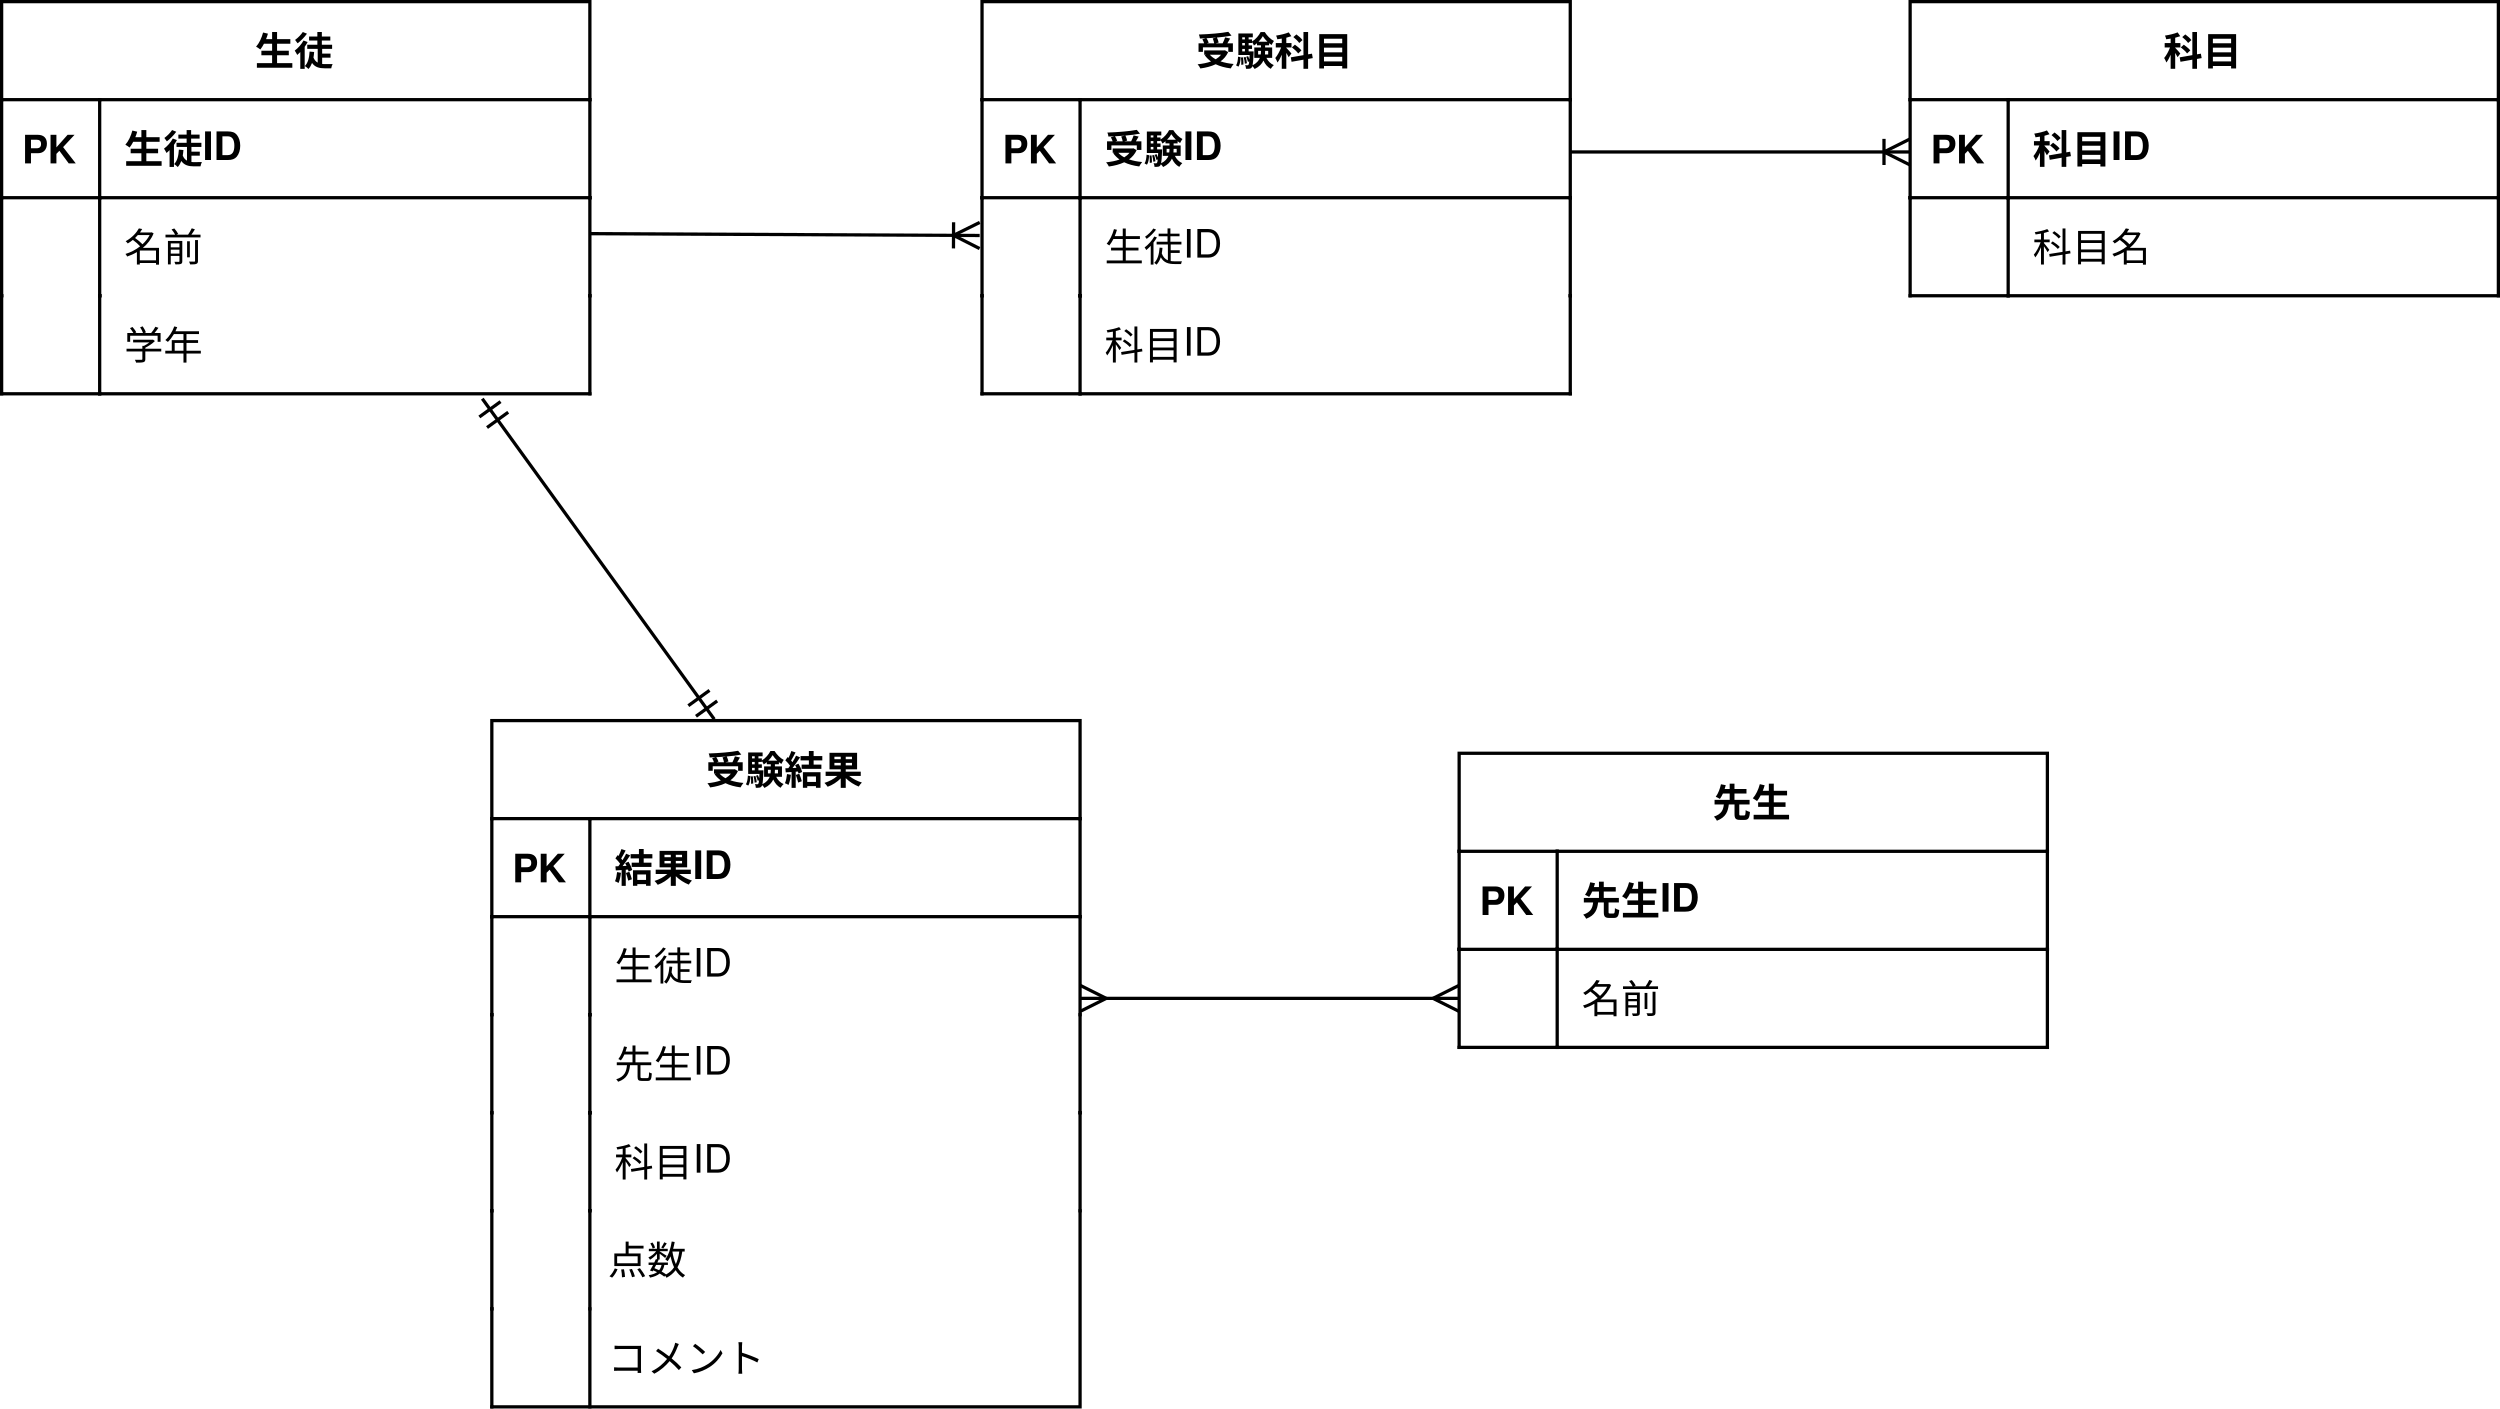
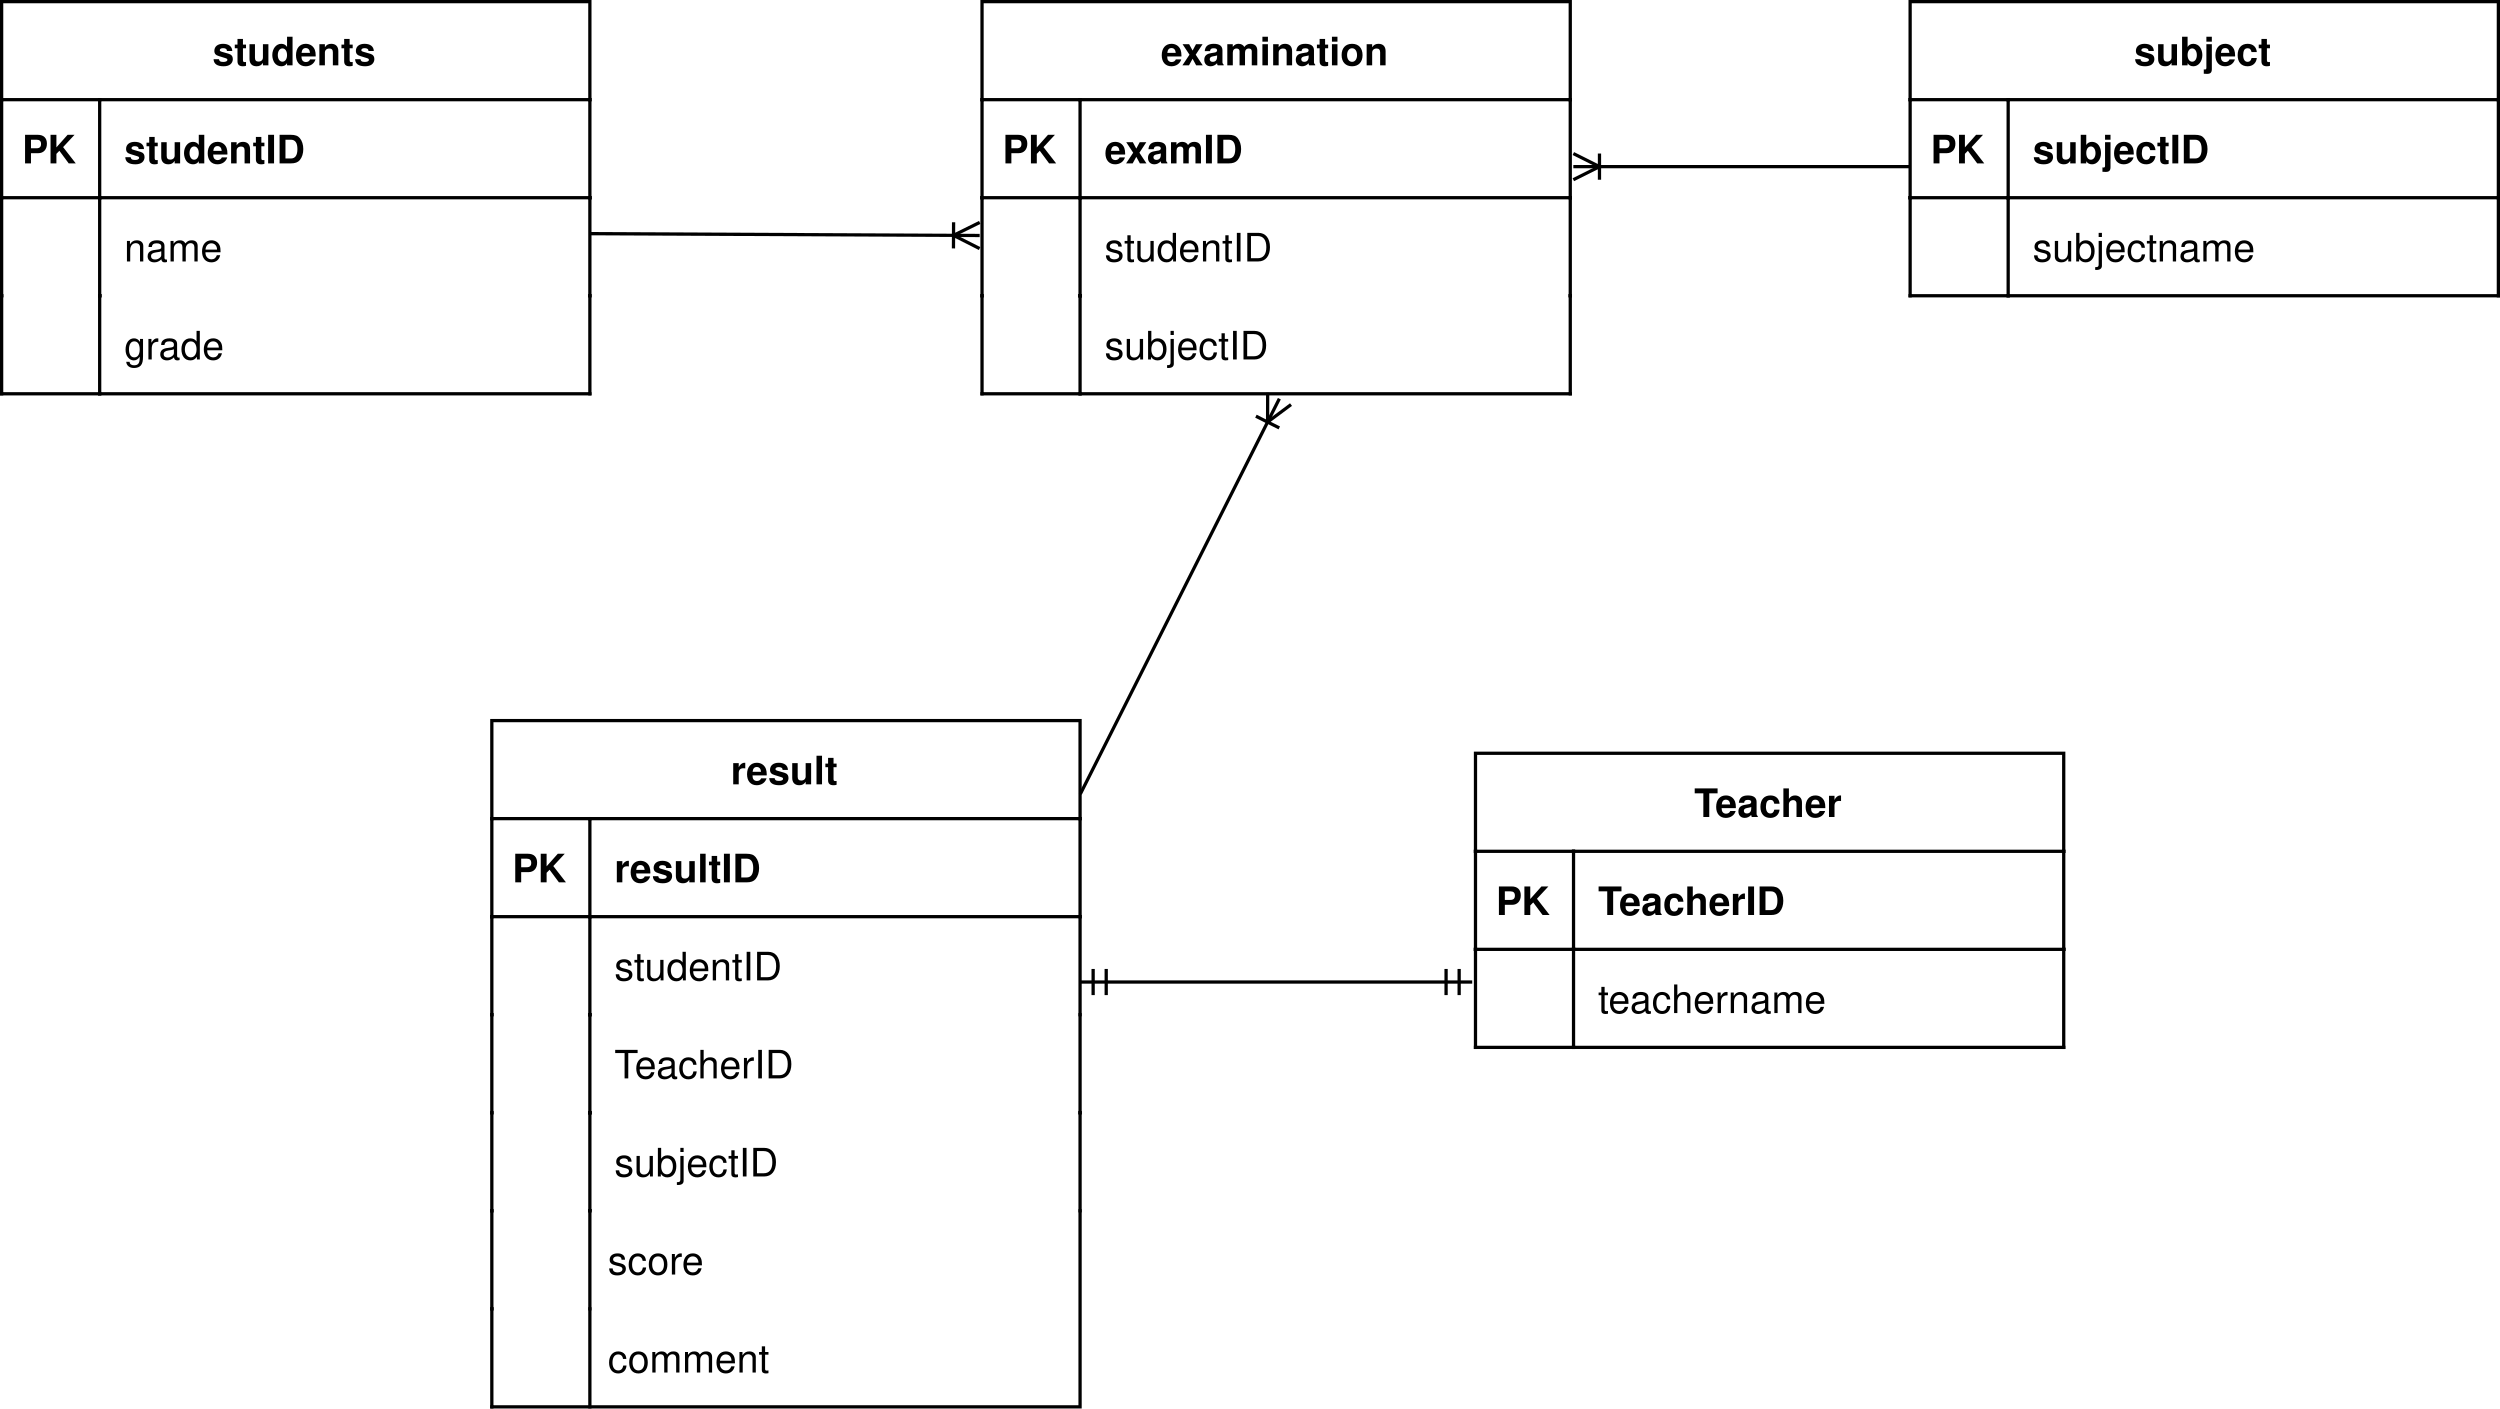
- <svg xmlns="http://www.w3.org/2000/svg" host="65bd71144e" version="1.1" width="765px" height="431px" viewBox="-0.5 -0.5 765 431" content="&lt;mxfile&gt;&lt;diagram id=&quot;rTqVLKV2QJE_o8dWdOVn&quot; name=&quot;ページ1&quot;&gt;7V1tb6M4EP41/ngRYF4/Jmm6d7qubtVd6e4+eoOboCM4Im6b7K8/m5h3kpqUkuJQRRUejAPzjB/PjG0C4Hyz/xKj7for8XEIDM3fA3gHDMOCFvvPBQch4CUuWMWBfxTpueB78AsLoSakz4GPd6WKlJCQBtuycEmiCC9pSYbimLyWqz2RsPytW7TCNcH3JQrr0r8Dn66PUtdwcvnvOFit02/Wbe94ZoPSyuJJdmvkk9eCCC4AnMeE0OPRZj/HIdddqpfjdfcnzmY3FuOIylwg9P6CwmfxbGDhAM8E3j1YWGC2AJ6osqOH9PHZTW/5IUU/uWi2oyimAiWoMQHTO0VBhGMm0JNyGKLtLkiqHyXrIPQf0IE807ShtDR7CvbYfzyCxOsyvB5YY7zIG39ijX8XN8NPozBYRex4yR6Zf+Msxjt2Lw9oR0WNulKEnl5wTPG+IBJK+oLJBtP4wKqIs1DgdUgNUZRfc/h1V8jWRehToJEwuVXWdI4KOxDANIME6yCdheSRW9RsTeLgFwciFIorwpSUX4NNiCJmqsiviGYk6ZqJuoMwnJOQcCwjEuEanLySH5PtDxSvMBWCLQkimjyyNWMfpoS5NrGAxe51zsp6XmYfXj2mcxLtaMzMhreBGXqvmCM4o2QrGg3xU9p+LFTMj38SSsnmJNaGNNaHMtZvYQs7gNasQfvtz5PgsqeiAQofGaWhaBUeoUgYDuVQNODVqMFMa1V1VvsXYZp7ChOSWge+j6NGLUNpLRfUCltqVTSWK6B1ayhkHBEhyiz8OfJ3Naiy+5RCz5Jgzz/uroxnyo/HurPdFi2DaPVwvNKuAG59AOAVCi12K6tTA5BqrlsLsEdqlqJmrRtqtnukZkce2n46MvaDtD15XralVawQL7sNvGwBTwPuHT9wPX7wyVm5a3hVZmFvZOE+WdjrkYXTkH/gNOxJ61ghGtb1OnaMfqd3YGon/rEHZqYaPCyPr8o8rDe4w3y8vQeeAxYemLrAgzxEmrIoSU9ipRmYLs6T9QASTIyWyX9ZKrCrlNNVc056C/f3psdUafzlXbUr5KH0uss8iESUlOYdac2rNPg2OMU1LlYjOdWxEag8Qhst3OmbpnXtw2i9zxyW0eCBf/roSUbtmR3fFKdnofqwJxx6AF1pDh/ng6/N4X1mwBrmiBXh8JucMz4xaVzOiCjM4eO8caKGpuhszIvJ2IOtC0JsmxfzOiBjOMZP3abFWmTOr5AWg/X4SZm0GLzJEAo2h1BDG367Sou1MAKVh2M4hlTdhlTtab3PtBhUNaSCNxlSQZmQKl8B9smpvQfsVaZys2mAb1qDMEvsYWEDbwG8+Xm6H2SstSEvBUpJLiiWCUVFyvFxiIvlCiOVe0JHoVxG8Klrb0gOAtmyMEmTPPV9DaGj17/Fjs5HtzFlRgGfMqY0B7rnR0rzN+l/mM3+R3mAuZ2YsoURKO2IjHuDuo0p29N6nzGlOcT9QlJqv8ktRGbTHiIVl1po7wVdaQ4fdxZdm8P7XGqRGph6HH6T+4+s5v1HLvu4GZmrwOHvBl1lDrcaEoIjh0tzePpMPDvZIa3rsqm+Tni9RYZtULxuyetdJV5vmL4b4Bx+D6CrzOt2Q35lboCpxk3ANfjuYp57Y6Ga1sYSGnCvIMn1HixROBXiDQNPTBFx8CoXl3GHJihPvXTM9rWR5EOW4FXnUUznsnmUS7jcfl+e5e0+3GAAO1rRobRFlMA3c8mjUIp5ggfOm8hbVsCfG8jPl9ingv3sDYriTkDxJYVdjS7S7+OR8ebPe3YVL24Y07gd9FfTsUv9FTYNCB+1ZNYZ/e9upzcdefyvML3p1H1tZaY3M1O+KXfbaXK3h5dG6Wp6s4URqOx+p0PDSOsdpcbb03qf05ueqjvJMzu+KU5P3+qt3CsSO4ZcZQZ3G8Z1kUCBSQIFJgcQTHVxkElct41tjCmV9ikV68KlqZdwu9uwfm1MqYD3pFSyvvWpUyquxPKGxG0+ume6wR04ugnFY+PIn/Jf02DFxSOD9Qf5iqJDcoLdyD/pOM0L//LCxEqLd/viybvUqzvZj7Bf+kGOs8rK9gOX3omXCmMcIhq84FLzZ+j6G7eSvJtaermb6ulCmbSJHXmOl1hclSNRa6i2i7naEE0op9bQJWO9xOyXLMqbI8CJ016Tdg47TWm3QH6fxhSgXTYFU7MuMwWz1pA58bwPswaJvW/v6vO/aRNNM8sWAC3jDRtISt9wHLBHSXKxw+ADo8oHjn6ZEUDDm6TvLc/bmlgfxwoSg34LVvD/EsN6lRjEiZwbJlB3itaR2MtF5oH3AT026Vi2KPMW9YlmiWLeHC8cCoXh2ZruOBPN1fK/8gjCKkwuZCDDdJnKvPzPKrUMdW9iNXzxu42SFfOfujpWz38vDC7+Bw==&lt;/diagram&gt;&lt;/mxfile&gt;">
+ <svg xmlns="http://www.w3.org/2000/svg" host="65bd71144e" version="1.1" width="765px" height="431px" viewBox="-0.5 -0.5 765 431" content="&lt;mxfile&gt;&lt;diagram id=&quot;rTqVLKV2QJE_o8dWdOVn&quot; name=&quot;ページ1&quot;&gt;7V1tc6M2EP41/lgPIMDm49mXXjvNTTO5m2n7UTGKTQvIA3Ji36+vBOJV2CccBccyGU/GWmAt9lk92l0JewKW0f5LArebr9hH4cQy/P0EfJ5Y1sxw6H8mOOQCh7WYYJ0Efi4yK8G34AfiQoNLd4GP0saJBOOQBNumcIXjGK1IQwaTBL82T3vGYfNTt3CNBMG3FQxF6V+BTza5dG7NKvlvKFhvik82XS8/EsHiZH4n6Qb6+LUmAncTsEwwJvm7aL9EIbNdYZf8ul+PHC07lqCYyFzA7f4Cwx2/t5TsfHpxyvtHDsVN065u2VsCn5hokRKYEI4NMKiAWpvAIEYJFZhZOwzhNg2y03PJJgj9e3jAO1IoKlqL52CP/MccGnYuRemeKmNNpvyZKv/GO8MOwzBYx/T9ivaVfeIiQSntyz1MCT9DNAW3zgtKCNrXRNw0XxCOEEkO9BR+FHCUDoX78fZrBbo557JNHfACXsgdbV2qrrCgbzgc3dAAAZrTkDwyP1pscBL8YECE3HB1mLL2axCFMKYOCv2WaIGzAZmZOwjDJQ4xwzLGMRLgZCf5Cd5+h8kaES7Y4oB5Du2bs6AvaoSlMXUmDu3rkrbNqk1f7PSELHGckoS6DdOBKHqviCG4IHjLlYboudCfcBOz90+YEBwdxdqSxvrQxPpn2AIF0NoCtA9/HAWX3hUJYPhIiQzG6zCHIuM1WEHRgVenBUurtc3ZHl+YWu45zKhpE/iUETqtDKStXDMr6GlVrqwyQG9tMKQcEUNCPXwX+6kAVdlPKfScY5z5++cLg1iQYn7uIt3CVRCv7/Mr3RbKzjug3OLN+lhylKIupU4t7O7Ix1J8bKjhY3dAPp7JQzvMQEZ+UOiTJ2NX2sQakfFcgC6GEfroPKwaUJ151xt5d0je9Qbk3SKfv3Li9aRtrBHxmqaA3TqBvibUKw+pztRrijEv2sMooB8Q4Pg0DV9BhYgSLv6vrOCpqhldtGhk9ghlb3q2lMZfPgi7QCHJFMPfq6gkSVl+Jm15naZVMdxllKtHaUkx7DpPvVaP0Pimidx4NyIfsgJlidH0hQe8RCYkY/bSj2+Kxcu0+wrXCAZAWmviHtdtL03cQ5awOtZyNSHum1zb7Vrc3T39S7unMXGP67uZGcTMi0N/mr9vtdDlmpz6+ha6PAW0C8b0SG2dq0fF+wJ1LiCmR9rUucBNZkigI0O6lolWVamrB/I6T7xgzJjUZkz9uXzIUhfQNWMCN5kxgaMZ07VuxFKMtc7UbYuzOE0+dqGOKVOEX2okkV1Qb2MC6yTioxDV2y2Oafq6ooyspOwiQrckab3ciCXpdMc+ryMD9Ib3yTGcUJsaloP8Q6aG9pU+TCNl+ZuMKGwxosgnldvJDHsAr3V4MT5zozYz7E/lQ2aG9jU+hyNl9pt8NMcWNydqtAnCeCvSWhP3+NDOpYl7yE0QhYPpR9w3+WiPI662fUdwtUGJDsT9ZqR1Jm5HLOiNxC1P3MU9sdqjQi43ZQt5Ssi8R/3sqsjckbe7TmQu1seuZqF9AKR1JnO3o3yytCafjHSFk15Lcx1Qt8Bjpg5WMPzExRHFiy/0MLxaFzehBvakuYCimNWFGeNd9sO1V0Ps2XmrIedwtvu2ysnPh22HA6SkZUNpj2iAb1eSR24U+8jQP+0iP/MCdt8T+VUP91gmX36tIO/JpP7NfapmEelvrjkaqp8O21oh2nWswCoYpPbcbAxS0EX877VpdTYG12pXJmfy+F9gZXImBtLarEyWrnxTsfRMjKWvpjCiammyB/I6x9bFfDByuaIKd38uH3Jp0tP1+ezSj2+KyD0xEiM5keu8abUH1jpT97xjA3pWFlnhKGLGGgsj71oYcc7cJnoOb8/FvWR94B0LIyL+5fD50IURT+IpkywkzkMv02LBGYlCftso9j+xH4qgzbtHCut3/BXGh+wA7cjfVPyLMTUMu5D8wyw/BY5VCD7vi3k6ax3qrQeUBPSGskJL9zYSbk/kN36H4qQhy8dvG98pVwgTFEISvKCG+hNs/cA8qBrC5QbxYkFq1lKR4l2yQvyqCiVBEbC8afGdvZWuqeM21ZGMlAR158z0EgQg6wcRjP0/47J21nWgE7cObC8HJXCbUNqGcR6Udrve3VakEESJfaBvHszmrDmYrTk4ZzCjfUBKfnC5oKGRtiuFrHGoNbq54SM7lGuCqWcZ5V+zwErju2mxt6KvhzmmMfXsSnPxs0EnVCv0OXH3ohqf4/5hCu5hGrPe7lF6MA35TLPuwFS/c/5k9JEdjjLY1Jh51V/DK4BtTYuNxL0pzaIO15ydaP+mjiIfo83ql53y06ufxwJ3/wM=&lt;/diagram&gt;&lt;/mxfile&gt;">
  <defs>
    <clipPath id="mx-clip-0-30-30-30-0">
      <rect x="0" y="30" width="30" height="30" />
    </clipPath>
    <clipPath id="mx-clip-36-30-144-30-0">
      <rect x="36" y="30" width="144" height="30" />
    </clipPath>
    <clipPath id="mx-clip-36-60-144-30-0">
      <rect x="36" y="60" width="144" height="30" />
    </clipPath>
    <clipPath id="mx-clip-36-90-144-30-0">
      <rect x="36" y="90" width="144" height="30" />
    </clipPath>
    <clipPath id="mx-clip-300-30-30-30-0">
      <rect x="300" y="30" width="30" height="30" />
    </clipPath>
    <clipPath id="mx-clip-336-30-144-30-0">
      <rect x="336" y="30" width="144" height="30" />
    </clipPath>
    <clipPath id="mx-clip-336-60-144-30-0">
      <rect x="336" y="60" width="144" height="30" />
    </clipPath>
    <clipPath id="mx-clip-336-90-144-30-0">
      <rect x="336" y="90" width="144" height="30" />
    </clipPath>
    <clipPath id="mx-clip-584-30-30-30-0">
      <rect x="584" y="30" width="30" height="30" />
    </clipPath>
    <clipPath id="mx-clip-620-30-144-30-0">
      <rect x="620" y="30" width="144" height="30" />
    </clipPath>
    <clipPath id="mx-clip-620-60-144-30-0">
      <rect x="620" y="60" width="144" height="30" />
    </clipPath>
    <clipPath id="mx-clip-150-250-30-30-0">
      <rect x="150" y="250" width="30" height="30" />
    </clipPath>
    <clipPath id="mx-clip-186-250-144-30-0">
      <rect x="186" y="250" width="144" height="30" />
    </clipPath>
    <clipPath id="mx-clip-186-280-144-30-0">
      <rect x="186" y="280" width="144" height="30" />
    </clipPath>
    <clipPath id="mx-clip-186-310-144-30-0">
      <rect x="186" y="310" width="144" height="30" />
    </clipPath>
    <clipPath id="mx-clip-186-340-144-30-0">
      <rect x="186" y="340" width="144" height="30" />
    </clipPath>
-     <clipPath id="mx-clip-446-260-30-30-0">
-       <rect x="446" y="260" width="30" height="30" />
-     </clipPath>
-     <clipPath id="mx-clip-482-260-144-30-0">
-       <rect x="482" y="260" width="144" height="30" />
-     </clipPath>
-     <clipPath id="mx-clip-482-290-144-30-0">
-       <rect x="482" y="290" width="144" height="30" />
+     <clipPath id="mx-clip-451-260-30-30-0">
+       <rect x="451" y="260" width="30" height="30" />
+     </clipPath>
+     <clipPath id="mx-clip-487-260-144-30-0">
+       <rect x="487" y="260" width="144" height="30" />
+     </clipPath>
+     <clipPath id="mx-clip-487-290-144-30-0">
+       <rect x="487" y="290" width="144" height="30" />
    </clipPath>
  </defs>
  <g>
    <path d="M 0 30 L 0 0 L 180 0 L 180 30" fill="rgb(255, 255, 255)" stroke="rgb(0, 0, 0)" stroke-miterlimit="10" pointer-events="all" />
    <path d="M 0 30 L 0 120 L 180 120 L 180 30" fill="none" stroke="rgb(0, 0, 0)" stroke-miterlimit="10" pointer-events="none" />
    <path d="M 0 30 L 180 30" fill="none" stroke="rgb(0, 0, 0)" stroke-miterlimit="10" pointer-events="none" />
    <path d="M 30 30 L 30 60 L 30 90 L 30 120" fill="none" stroke="rgb(0, 0, 0)" stroke-miterlimit="10" pointer-events="none" />
    <g fill="rgb(0, 0, 0)" font-family="Helvetica" font-weight="bold" pointer-events="none" text-anchor="middle" font-size="12px">
      <text x="89.5" y="19.5">
-                 生徒
+                 students
            </text>
    </g>
    <path d="M 0 30 M 180 30 M 180 60 L 0 60" fill="none" stroke="rgb(0, 0, 0)" stroke-linecap="square" stroke-miterlimit="10" pointer-events="none" />
    <path d="M 0 30 M 30 30 M 30 60 M 0 60" fill="none" stroke="rgb(0, 0, 0)" stroke-linecap="square" stroke-miterlimit="10" pointer-events="none" />
    <g fill="rgb(0, 0, 0)" font-family="Helvetica" font-weight="bold" pointer-events="none" clip-path="url(#mx-clip-0-30-30-30-0)" text-anchor="middle" font-size="12px">
      <text x="14.5" y="49.5">
                PK
            </text>
    </g>
    <path d="M 30 30 M 180 30 M 180 60 M 30 60" fill="none" stroke="rgb(0, 0, 0)" stroke-linecap="square" stroke-miterlimit="10" pointer-events="none" />
    <g fill="rgb(0, 0, 0)" font-family="Helvetica" font-weight="bold" text-decoration="underline" pointer-events="none" clip-path="url(#mx-clip-36-30-144-30-0)" font-size="12px">
      <text x="37.5" y="49.5">
-                 生徒ID
+                 studentID
            </text>
    </g>
    <path d="M 0 60 M 30 60 M 30 90 M 0 90" fill="none" stroke="rgb(0, 0, 0)" stroke-linecap="square" stroke-miterlimit="10" pointer-events="none" />
    <path d="M 30 60 M 180 60 M 180 90 M 30 90" fill="none" stroke="rgb(0, 0, 0)" stroke-linecap="square" stroke-miterlimit="10" pointer-events="none" />
    <g fill="rgb(0, 0, 0)" font-family="Helvetica" pointer-events="none" clip-path="url(#mx-clip-36-60-144-30-0)" font-size="12px">
      <text x="37.5" y="79.5">
-                 名前
+                 name
            </text>
    </g>
    <path d="M 0 90 M 30 90 M 30 120 M 0 120" fill="none" stroke="rgb(0, 0, 0)" stroke-linecap="square" stroke-miterlimit="10" pointer-events="none" />
    <path d="M 30 90 M 180 90 M 180 120 M 30 120" fill="none" stroke="rgb(0, 0, 0)" stroke-linecap="square" stroke-miterlimit="10" pointer-events="none" />
    <g fill="rgb(0, 0, 0)" font-family="Helvetica" pointer-events="none" clip-path="url(#mx-clip-36-90-144-30-0)" font-size="12px">
      <text x="37.5" y="109.5">
-                 学年
+                 grade
            </text>
    </g>
    <path d="M 300 30 L 300 0 L 480 0 L 480 30" fill="rgb(255, 255, 255)" stroke="rgb(0, 0, 0)" stroke-miterlimit="10" pointer-events="none" />
    <path d="M 300 30 L 300 120 L 480 120 L 480 30" fill="none" stroke="rgb(0, 0, 0)" stroke-miterlimit="10" pointer-events="none" />
    <path d="M 300 30 L 480 30" fill="none" stroke="rgb(0, 0, 0)" stroke-miterlimit="10" pointer-events="none" />
    <path d="M 330 30 L 330 60 L 330 90 L 330 120" fill="none" stroke="rgb(0, 0, 0)" stroke-miterlimit="10" pointer-events="none" />
    <g fill="rgb(0, 0, 0)" font-family="Helvetica" font-weight="bold" pointer-events="none" text-anchor="middle" font-size="12px">
      <text x="389.5" y="19.5">
-                 受験科目
+                 examination
            </text>
    </g>
    <path d="M 300 30 M 480 30 M 480 60 L 300 60" fill="none" stroke="rgb(0, 0, 0)" stroke-linecap="square" stroke-miterlimit="10" pointer-events="none" />
    <path d="M 300 30 M 330 30 M 330 60 M 300 60" fill="none" stroke="rgb(0, 0, 0)" stroke-linecap="square" stroke-miterlimit="10" pointer-events="none" />
    <g fill="rgb(0, 0, 0)" font-family="Helvetica" font-weight="bold" pointer-events="none" clip-path="url(#mx-clip-300-30-30-30-0)" text-anchor="middle" font-size="12px">
      <text x="314.5" y="49.5">
                PK
            </text>
    </g>
    <path d="M 330 30 M 480 30 M 480 60 M 330 60" fill="none" stroke="rgb(0, 0, 0)" stroke-linecap="square" stroke-miterlimit="10" pointer-events="none" />
    <g fill="rgb(0, 0, 0)" font-family="Helvetica" font-weight="bold" text-decoration="underline" pointer-events="none" clip-path="url(#mx-clip-336-30-144-30-0)" font-size="12px">
      <text x="337.5" y="49.5">
-                 受験ID
+                 examID
            </text>
    </g>
    <path d="M 300 60 M 330 60 M 330 90 M 300 90" fill="none" stroke="rgb(0, 0, 0)" stroke-linecap="square" stroke-miterlimit="10" pointer-events="none" />
    <path d="M 330 60 M 480 60 M 480 90 M 330 90" fill="none" stroke="rgb(0, 0, 0)" stroke-linecap="square" stroke-miterlimit="10" pointer-events="none" />
    <g fill="rgb(0, 0, 0)" font-family="Helvetica" pointer-events="none" clip-path="url(#mx-clip-336-60-144-30-0)" font-size="12px">
      <text x="337.5" y="79.5">
-                 生徒ID
+                 studentID
            </text>
    </g>
    <path d="M 300 90 M 330 90 M 330 120 M 300 120" fill="none" stroke="rgb(0, 0, 0)" stroke-linecap="square" stroke-miterlimit="10" pointer-events="none" />
    <path d="M 330 90 M 480 90 M 480 120 M 330 120" fill="none" stroke="rgb(0, 0, 0)" stroke-linecap="square" stroke-miterlimit="10" pointer-events="none" />
    <g fill="rgb(0, 0, 0)" font-family="Helvetica" pointer-events="none" clip-path="url(#mx-clip-336-90-144-30-0)" font-size="12px">
      <text x="337.5" y="109.5">
-                 科目ID
+                 subjectID
            </text>
    </g>
    <path d="M 584 30 L 584 0 L 764 0 L 764 30" fill="rgb(255, 255, 255)" stroke="rgb(0, 0, 0)" stroke-miterlimit="10" pointer-events="none" />
    <path d="M 584 30 L 584 90 L 764 90 L 764 30" fill="none" stroke="rgb(0, 0, 0)" stroke-miterlimit="10" pointer-events="none" />
    <path d="M 584 30 L 764 30" fill="none" stroke="rgb(0, 0, 0)" stroke-miterlimit="10" pointer-events="none" />
    <path d="M 614 30 L 614 60 L 614 90" fill="none" stroke="rgb(0, 0, 0)" stroke-miterlimit="10" pointer-events="none" />
    <g fill="rgb(0, 0, 0)" font-family="Helvetica" font-weight="bold" pointer-events="none" text-anchor="middle" font-size="12px">
      <text x="673.5" y="19.5">
-                 科目
+                 subject
            </text>
    </g>
    <path d="M 584 30 M 764 30 M 764 60 L 584 60" fill="none" stroke="rgb(0, 0, 0)" stroke-linecap="square" stroke-miterlimit="10" pointer-events="none" />
    <path d="M 584 30 M 614 30 M 614 60 M 584 60" fill="none" stroke="rgb(0, 0, 0)" stroke-linecap="square" stroke-miterlimit="10" pointer-events="none" />
    <g fill="rgb(0, 0, 0)" font-family="Helvetica" font-weight="bold" pointer-events="none" clip-path="url(#mx-clip-584-30-30-30-0)" text-anchor="middle" font-size="12px">
      <text x="598.5" y="49.5">
                PK
            </text>
    </g>
    <path d="M 614 30 M 764 30 M 764 60 M 614 60" fill="none" stroke="rgb(0, 0, 0)" stroke-linecap="square" stroke-miterlimit="10" pointer-events="none" />
    <g fill="rgb(0, 0, 0)" font-family="Helvetica" font-weight="bold" text-decoration="underline" pointer-events="none" clip-path="url(#mx-clip-620-30-144-30-0)" font-size="12px">
      <text x="621.5" y="49.5">
-                 科目ID
+                 subjectID
            </text>
    </g>
    <path d="M 584 60 M 614 60 M 614 90 M 584 90" fill="none" stroke="rgb(0, 0, 0)" stroke-linecap="square" stroke-miterlimit="10" pointer-events="none" />
    <path d="M 614 60 M 764 60 M 764 90 M 614 90" fill="none" stroke="rgb(0, 0, 0)" stroke-linecap="square" stroke-miterlimit="10" pointer-events="none" />
    <g fill="rgb(0, 0, 0)" font-family="Helvetica" pointer-events="none" clip-path="url(#mx-clip-620-60-144-30-0)" font-size="12px">
      <text x="621.5" y="79.5">
-                 科目名
+                 subjectname
            </text>
    </g>
    <path d="M 150 250 L 150 220 L 330 220 L 330 250" fill="rgb(255, 255, 255)" stroke="rgb(0, 0, 0)" stroke-miterlimit="10" pointer-events="none" />
    <path d="M 150 250 L 150 430 L 330 430 L 330 250" fill="none" stroke="rgb(0, 0, 0)" stroke-miterlimit="10" pointer-events="none" />
    <path d="M 150 250 L 330 250" fill="none" stroke="rgb(0, 0, 0)" stroke-miterlimit="10" pointer-events="none" />
    <path d="M 180 250 L 180 280 L 180 310 L 180 340 L 180 370" fill="none" stroke="rgb(0, 0, 0)" stroke-miterlimit="10" pointer-events="none" />
    <g fill="rgb(0, 0, 0)" font-family="Helvetica" font-weight="bold" pointer-events="none" text-anchor="middle" font-size="12px">
      <text x="239.5" y="239.5">
-                 受験結果
+                 result
            </text>
    </g>
    <path d="M 150 250 M 330 250 M 330 280 L 150 280" fill="none" stroke="rgb(0, 0, 0)" stroke-linecap="square" stroke-miterlimit="10" pointer-events="none" />
    <path d="M 150 250 M 180 250 M 180 280 M 150 280" fill="none" stroke="rgb(0, 0, 0)" stroke-linecap="square" stroke-miterlimit="10" pointer-events="none" />
    <g fill="rgb(0, 0, 0)" font-family="Helvetica" font-weight="bold" pointer-events="none" clip-path="url(#mx-clip-150-250-30-30-0)" text-anchor="middle" font-size="12px">
      <text x="164.5" y="269.5">
                PK
            </text>
    </g>
    <path d="M 180 250 M 330 250 M 330 280 M 180 280" fill="none" stroke="rgb(0, 0, 0)" stroke-linecap="square" stroke-miterlimit="10" pointer-events="none" />
    <g fill="rgb(0, 0, 0)" font-family="Helvetica" font-weight="bold" text-decoration="underline" pointer-events="none" clip-path="url(#mx-clip-186-250-144-30-0)" font-size="12px">
      <text x="187.5" y="269.5">
-                 結果ID
+                 resultID
            </text>
    </g>
    <path d="M 150 280 M 180 280 M 180 310 M 150 310" fill="none" stroke="rgb(0, 0, 0)" stroke-linecap="square" stroke-miterlimit="10" pointer-events="none" />
    <path d="M 180 280 M 330 280 M 330 310 M 180 310" fill="none" stroke="rgb(0, 0, 0)" stroke-width="0.1" stroke-linecap="square" stroke-miterlimit="10" pointer-events="none" />
    <g fill="rgb(0, 0, 0)" font-family="Helvetica" pointer-events="none" clip-path="url(#mx-clip-186-280-144-30-0)" font-size="12px">
      <text x="187.5" y="299.5">
-                 生徒ID
+                 studentID
            </text>
    </g>
    <path d="M 150 310 M 180 310 M 180 340 M 150 340" fill="none" stroke="rgb(0, 0, 0)" stroke-linecap="square" stroke-miterlimit="10" pointer-events="none" />
    <path d="M 180 310 M 330 310 M 330 340 M 180 340" fill="none" stroke="rgb(0, 0, 0)" stroke-linecap="square" stroke-miterlimit="10" pointer-events="none" />
    <g fill="rgb(0, 0, 0)" font-family="Helvetica" pointer-events="none" clip-path="url(#mx-clip-186-310-144-30-0)" font-size="12px">
      <text x="187.5" y="329.5">
-                 先生ID
+                 TeacherID
            </text>
    </g>
    <path d="M 150 340 M 180 340 M 180 370 M 150 370" fill="none" stroke="rgb(0, 0, 0)" stroke-linecap="square" stroke-miterlimit="10" pointer-events="none" />
    <path d="M 180 340 M 330 340 M 330 370 M 180 370" fill="none" stroke="rgb(0, 0, 0)" stroke-linecap="square" stroke-miterlimit="10" pointer-events="none" />
    <g fill="rgb(0, 0, 0)" font-family="Helvetica" pointer-events="none" clip-path="url(#mx-clip-186-340-144-30-0)" font-size="12px">
      <text x="187.5" y="359.5">
-                 科目ID
+                 subjectID
            </text>
    </g>
    <g fill="rgb(0, 0, 0)" font-family="Helvetica" pointer-events="none" font-size="12px">
      <text x="185.5" y="389.5">
-                 点数
+                 score
            </text>
    </g>
    <path d="M 150 370 M 180 370 L 180 400 M 150 400" fill="none" stroke="rgb(0, 0, 0)" stroke-linecap="square" stroke-miterlimit="10" pointer-events="none" />
-     <path d="M 446 260 L 446 230 L 626 230 L 626 260" fill="rgb(255, 255, 255)" stroke="rgb(0, 0, 0)" stroke-miterlimit="10" pointer-events="none" />
-     <path d="M 446 260 L 446 320 L 626 320 L 626 260" fill="none" stroke="rgb(0, 0, 0)" stroke-miterlimit="10" pointer-events="none" />
-     <path d="M 446 260 L 626 260" fill="none" stroke="rgb(0, 0, 0)" stroke-miterlimit="10" pointer-events="none" />
-     <path d="M 476 260 L 476 290 L 476 320" fill="none" stroke="rgb(0, 0, 0)" stroke-miterlimit="10" pointer-events="none" />
-     <g fill="rgb(0, 0, 0)" font-family="Helvetica" font-weight="bold" pointer-events="none" text-anchor="middle" font-size="12px">
-       <text x="535.5" y="249.5">
-                 先生
-             </text>
-     </g>
-     <path d="M 446 260 M 626 260 M 626 290 L 446 290" fill="none" stroke="rgb(0, 0, 0)" stroke-linecap="square" stroke-miterlimit="10" pointer-events="none" />
-     <path d="M 446 260 M 476 260 M 476 290 M 446 290" fill="none" stroke="rgb(0, 0, 0)" stroke-linecap="square" stroke-miterlimit="10" pointer-events="none" />
-     <g fill="rgb(0, 0, 0)" font-family="Helvetica" font-weight="bold" pointer-events="none" clip-path="url(#mx-clip-446-260-30-30-0)" text-anchor="middle" font-size="12px">
-       <text x="460.5" y="279.5">
-                 PK
-             </text>
-     </g>
-     <path d="M 476 260 M 626 260 M 626 290 M 476 290" fill="none" stroke="rgb(0, 0, 0)" stroke-linecap="square" stroke-miterlimit="10" pointer-events="none" />
-     <g fill="rgb(0, 0, 0)" font-family="Helvetica" font-weight="bold" text-decoration="underline" pointer-events="none" clip-path="url(#mx-clip-482-260-144-30-0)" font-size="12px">
-       <text x="483.5" y="279.5">
-                 先生ID
-             </text>
-     </g>
-     <path d="M 446 290 M 476 290 M 476 320 M 446 320" fill="none" stroke="rgb(0, 0, 0)" stroke-linecap="square" stroke-miterlimit="10" pointer-events="none" />
-     <path d="M 476 290 M 626 290 M 626 320 M 476 320" fill="none" stroke="rgb(0, 0, 0)" stroke-linecap="square" stroke-miterlimit="10" pointer-events="none" />
-     <g fill="rgb(0, 0, 0)" font-family="Helvetica" pointer-events="none" clip-path="url(#mx-clip-482-290-144-30-0)" font-size="12px">
-       <text x="483.5" y="309.5">
-                 名前
+     <path d="M 451 260 L 451 230 L 631 230 L 631 260" fill="rgb(255, 255, 255)" stroke="rgb(0, 0, 0)" stroke-miterlimit="10" pointer-events="none" />
+     <path d="M 451 260 L 451 320 L 631 320 L 631 260" fill="none" stroke="rgb(0, 0, 0)" stroke-miterlimit="10" pointer-events="none" />
+     <path d="M 451 260 L 631 260" fill="none" stroke="rgb(0, 0, 0)" stroke-miterlimit="10" pointer-events="none" />
+     <path d="M 481 260 L 481 290 L 481 320" fill="none" stroke="rgb(0, 0, 0)" stroke-miterlimit="10" pointer-events="none" />
+     <g fill="rgb(0, 0, 0)" font-family="Helvetica" font-weight="bold" pointer-events="none" text-anchor="middle" font-size="12px">
+       <text x="540.5" y="249.5">
+                 Teacher
+             </text>
+     </g>
+     <path d="M 451 260 M 631 260 M 631 290 L 451 290" fill="none" stroke="rgb(0, 0, 0)" stroke-linecap="square" stroke-miterlimit="10" pointer-events="none" />
+     <path d="M 451 260 M 481 260 M 481 290 M 451 290" fill="none" stroke="rgb(0, 0, 0)" stroke-linecap="square" stroke-miterlimit="10" pointer-events="none" />
+     <g fill="rgb(0, 0, 0)" font-family="Helvetica" font-weight="bold" pointer-events="none" clip-path="url(#mx-clip-451-260-30-30-0)" text-anchor="middle" font-size="12px">
+       <text x="465.5" y="279.5">
+                 PK
+             </text>
+     </g>
+     <path d="M 481 260 M 631 260 M 631 290 M 481 290" fill="none" stroke="rgb(0, 0, 0)" stroke-linecap="square" stroke-miterlimit="10" pointer-events="none" />
+     <g fill="rgb(0, 0, 0)" font-family="Helvetica" font-weight="bold" text-decoration="underline" pointer-events="none" clip-path="url(#mx-clip-487-260-144-30-0)" font-size="12px">
+       <text x="488.5" y="279.5">
+                 TeacherID
+             </text>
+     </g>
+     <path d="M 451 290 M 481 290 M 481 320 M 451 320" fill="none" stroke="rgb(0, 0, 0)" stroke-linecap="square" stroke-miterlimit="10" pointer-events="none" />
+     <path d="M 481 290 M 631 290 M 631 320 M 481 320" fill="none" stroke="rgb(0, 0, 0)" stroke-linecap="square" stroke-miterlimit="10" pointer-events="none" />
+     <g fill="rgb(0, 0, 0)" font-family="Helvetica" pointer-events="none" clip-path="url(#mx-clip-487-290-144-30-0)" font-size="12px">
+       <text x="488.5" y="309.5">
+                 teachername
            </text>
    </g>
    <g fill="rgb(0, 0, 0)" font-family="Helvetica" pointer-events="none" font-size="12px">
      <text x="185.5" y="419.5">
-                 コメント
+                 comment
            </text>
    </g>
    <path d="M 150 400 M 180 400 L 180 430 M 150 430" fill="none" stroke="rgb(0, 0, 0)" stroke-linecap="square" stroke-miterlimit="10" pointer-events="none" />
-     <path d="M 480 46 L 584 46" fill="none" stroke="rgb(0, 0, 0)" stroke-miterlimit="10" pointer-events="none" />
-     <path d="M 576 50 L 576 42 M 584 42 L 576 46 L 584 50" fill="none" stroke="rgb(0, 0, 0)" stroke-miterlimit="10" pointer-events="none" />
-     <path d="M 330 305 L 446 305" fill="none" stroke="rgb(0, 0, 0)" stroke-miterlimit="10" pointer-events="none" />
-     <path d="M 330 309 L 338 305 L 330 301" fill="none" stroke="rgb(0, 0, 0)" stroke-miterlimit="10" pointer-events="none" />
-     <path d="M 446 301 L 438 305 L 446 309" fill="none" stroke="rgb(0, 0, 0)" stroke-miterlimit="10" pointer-events="none" />
    <path d="M 180 71 L 299.28 71.56" fill="none" stroke="rgb(0, 0, 0)" stroke-miterlimit="10" pointer-events="none" />
    <path d="M 291.26 75.52 L 291.3 67.52 M 299.3 67.56 L 291.28 71.52 L 299.26 75.56" fill="none" stroke="rgb(0, 0, 0)" stroke-miterlimit="10" pointer-events="none" />
-     <path d="M 147.08 121.5 L 218.06 219.58" fill="none" stroke="rgb(0, 0, 0)" stroke-miterlimit="10" pointer-events="none" />
-     <path d="M 152.67 122.4 L 146.18 127.09 M 155.01 125.64 L 148.53 130.33" fill="none" stroke="rgb(0, 0, 0)" stroke-miterlimit="10" pointer-events="none" />
-     <path d="M 212.47 218.68 L 218.96 213.99 M 210.13 215.44 L 216.61 210.75" fill="none" stroke="rgb(0, 0, 0)" stroke-miterlimit="10" pointer-events="none" />
+     <path d="M 330 300 L 450 300" fill="none" stroke="rgb(0, 0, 0)" stroke-miterlimit="10" pointer-events="none" />
+     <path d="M 334 296 L 334 304 M 338 296 L 338 304" fill="none" stroke="rgb(0, 0, 0)" stroke-miterlimit="10" pointer-events="none" />
+     <path d="M 446 304 L 446 296 M 442 304 L 442 296" fill="none" stroke="rgb(0, 0, 0)" stroke-miterlimit="10" pointer-events="none" />
+     <path d="M 583.92 50.49 L 480.94 50.49" fill="none" stroke="rgb(0, 0, 0)" stroke-miterlimit="10" pointer-events="none" />
+     <path d="M 488.94 46.49 L 488.94 54.49 M 480.94 54.49 L 488.94 50.49 L 480.94 46.49" fill="none" stroke="rgb(0, 0, 0)" stroke-miterlimit="10" pointer-events="none" />
+     <path d="M 330.08 242.47 L 390.98 121.5" fill="none" stroke="rgb(0, 0, 0)" stroke-miterlimit="10" pointer-events="none" />
+     <path d="M 390.96 130.44 L 383.81 126.85 M 387.41 119.7 L 387.38 128.65 L 394.55 123.3" fill="none" stroke="rgb(0, 0, 0)" stroke-miterlimit="10" pointer-events="none" />
  </g>
</svg>
